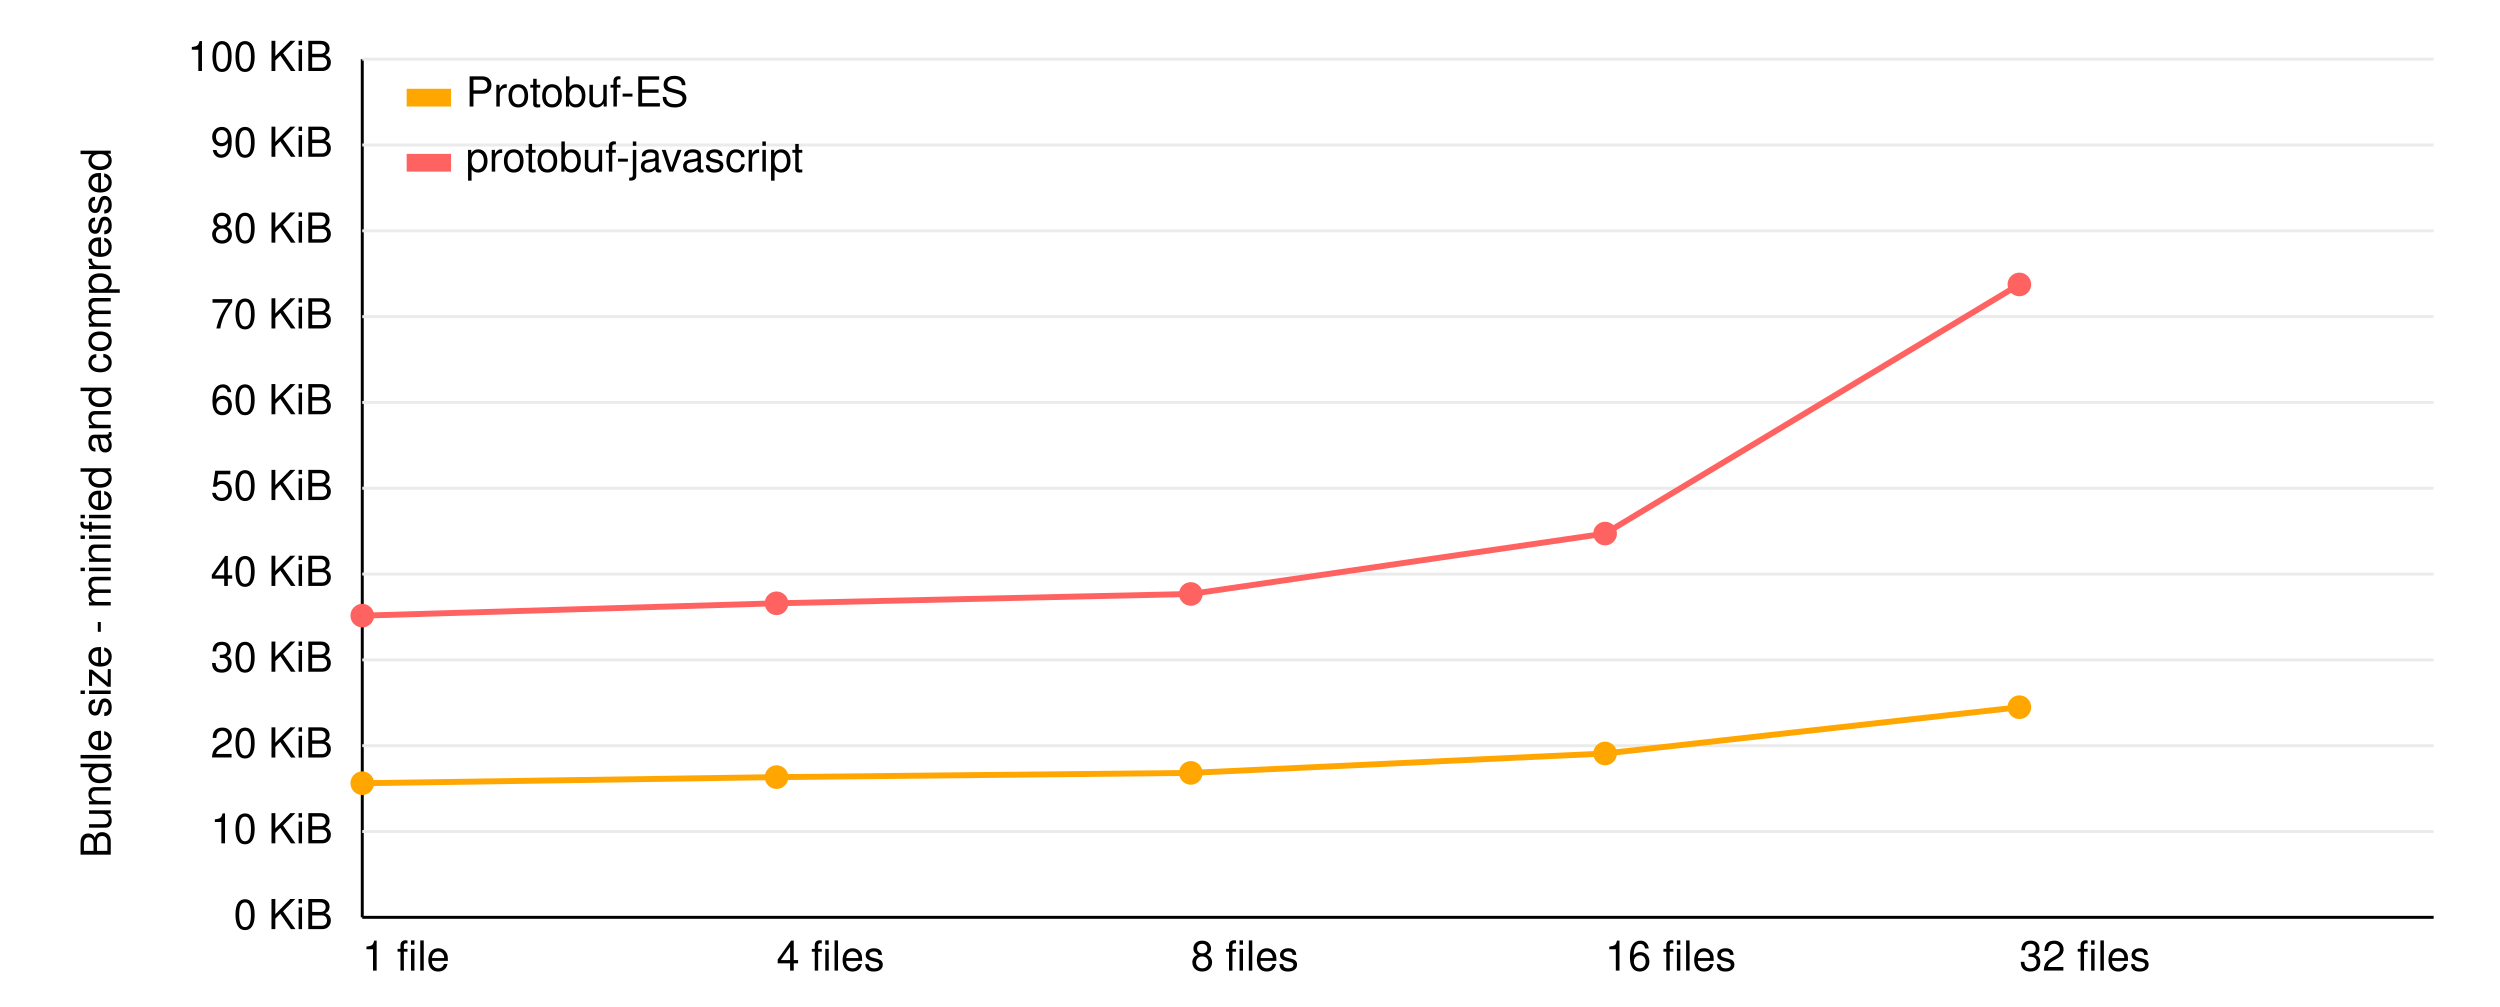
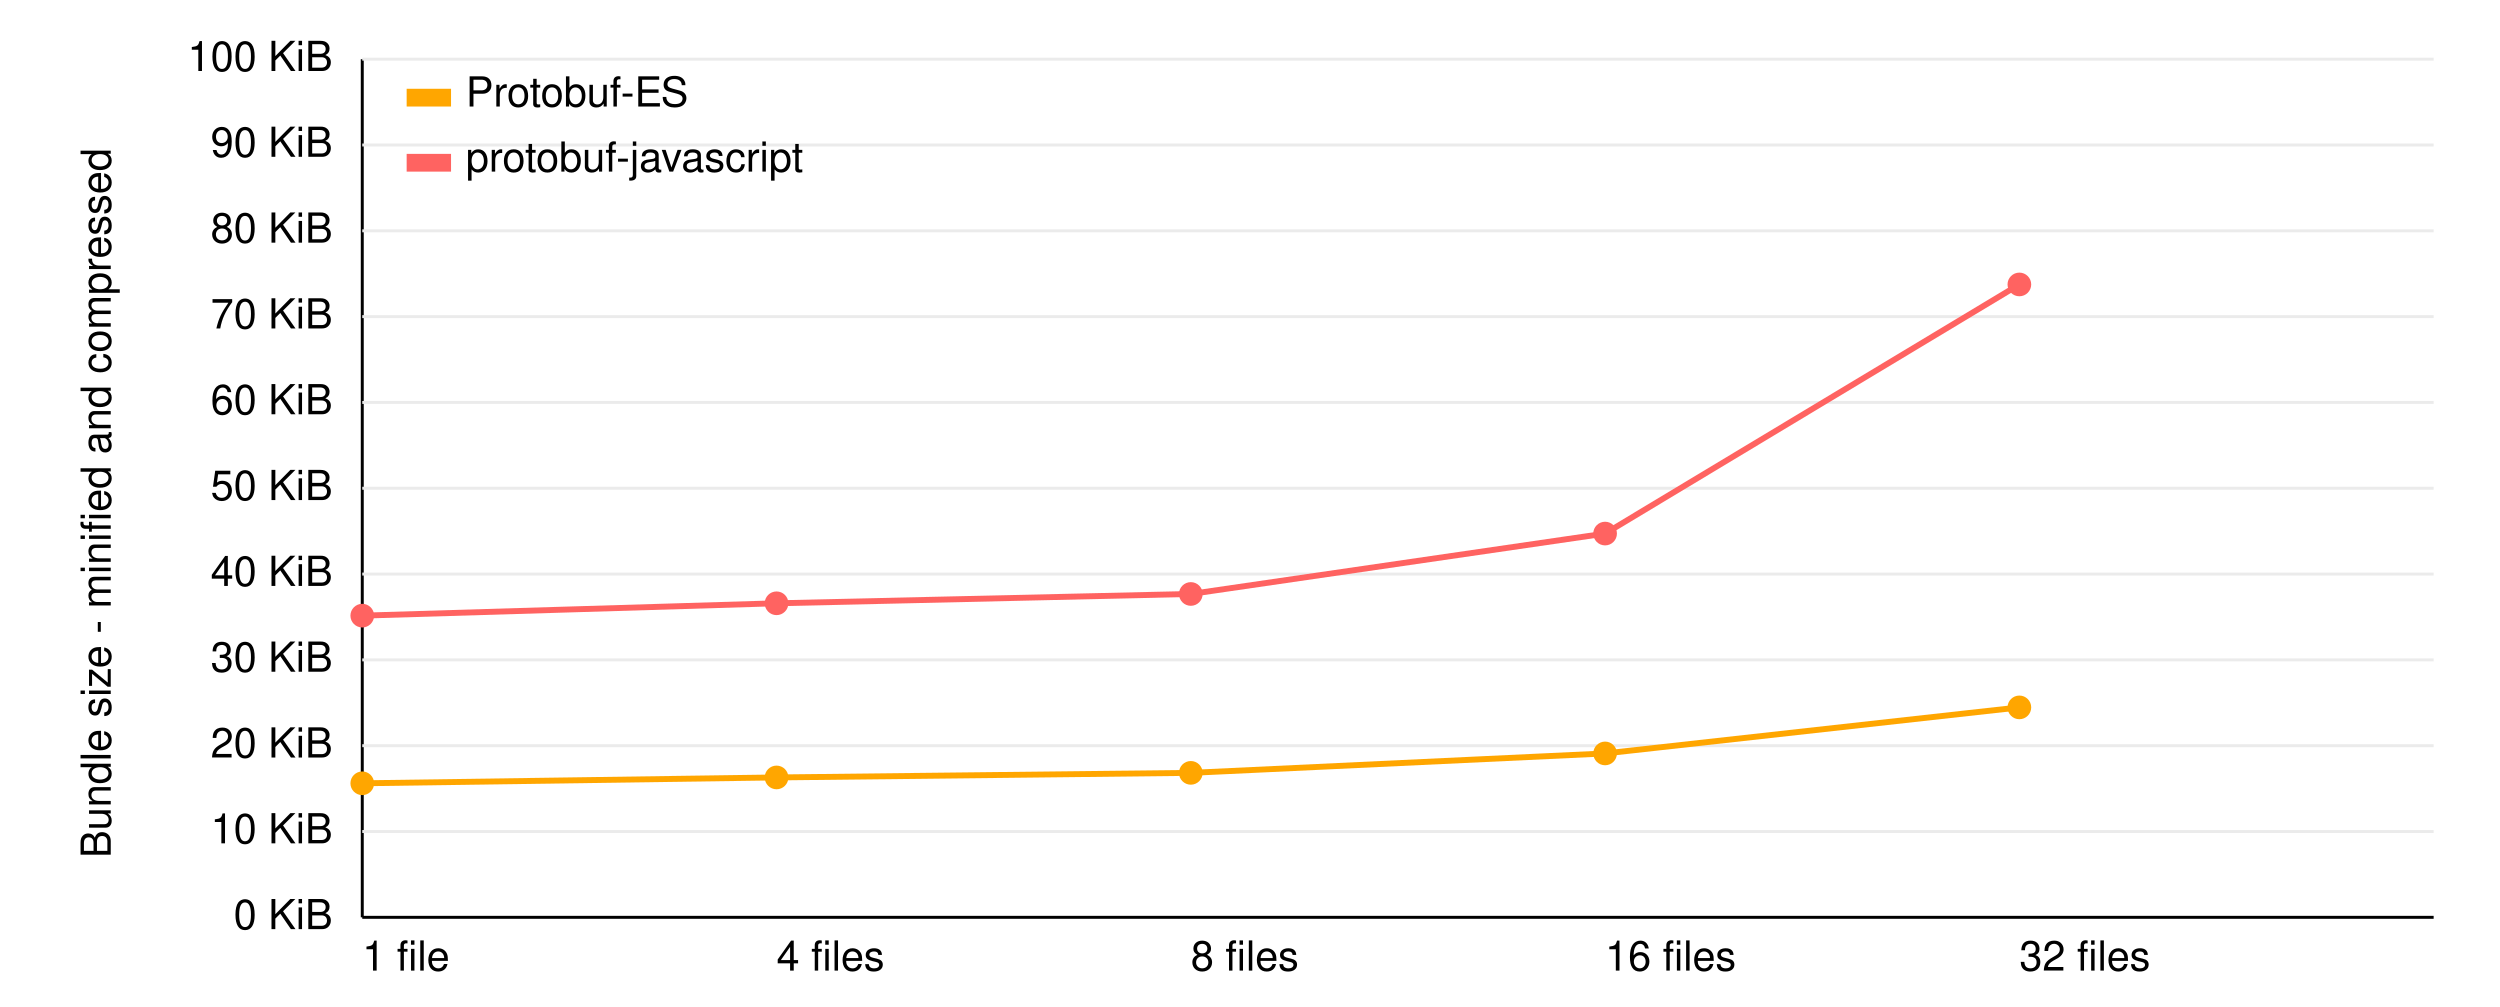
<svg xmlns="http://www.w3.org/2000/svg" version="1.1" width="820px" height="330px" viewBox="0 0 820 340" class="chart">
  <style>
      
      text {
        font: 14px Verdana, Helvetica, Arial, sans-serif;
      }
      
    </style>
  <g transform="translate(110,310)">
    <line y1="0" x2="700" stroke="black" />
    <text x="0" y="18" text-anchor="start">1 file</text>
    <text x="140" y="18" text-anchor="start">4 files</text>
    <text x="280" y="18" text-anchor="start">8 files</text>
    <text x="420" y="18" text-anchor="start">16 files</text>
    <text x="560" y="18" text-anchor="start">32 files</text>
  </g>
  <g transform="translate(110, 20)">
    <line x1="0" x2="0" y1="0" y2="290" stroke="black" />
    <g transform="rotate(-90), translate(-150,-85)">
      <text text-anchor="middle">Bundle size - minified and compressed</text>
    </g>
    <text x="-10" y="4" text-anchor="end">100 KiB</text>
    <line x1="0" x2="700" y1="0" y2="0" stroke="#ebebeb" />
    <text x="-10" y="33" text-anchor="end">90 KiB</text>
    <line x1="0" x2="700" y1="29" y2="29" stroke="#ebebeb" />
    <text x="-10" y="62" text-anchor="end">80 KiB</text>
    <line x1="0" x2="700" y1="58" y2="58" stroke="#ebebeb" />
    <text x="-10" y="91" text-anchor="end">70 KiB</text>
    <line x1="0" x2="700" y1="87" y2="87" stroke="#ebebeb" />
    <text x="-10" y="120" text-anchor="end">60 KiB</text>
    <line x1="0" x2="700" y1="116" y2="116" stroke="#ebebeb" />
    <text x="-10" y="149" text-anchor="end">50 KiB</text>
    <line x1="0" x2="700" y1="145" y2="145" stroke="#ebebeb" />
    <text x="-10" y="178" text-anchor="end">40 KiB</text>
    <line x1="0" x2="700" y1="174" y2="174" stroke="#ebebeb" />
    <text x="-10" y="207" text-anchor="end">30 KiB</text>
    <line x1="0" x2="700" y1="203" y2="203" stroke="#ebebeb" />
    <text x="-10" y="236" text-anchor="end">20 KiB</text>
    <line x1="0" x2="700" y1="232" y2="232" stroke="#ebebeb" />
    <text x="-10" y="265" text-anchor="end">10 KiB</text>
    <line x1="0" x2="700" y1="261" y2="261" stroke="#ebebeb" />
    <text x="-10" y="294" text-anchor="end">0 KiB</text>
  </g>
  <g transform="translate(110, 20)">
-     <polyline fill="none" stroke="#ffa600" stroke-width="2" points="0,244.676 140,242.617 280,241.19 420,234.631 560,218.99">
+     <polyline fill="none" stroke="#ffa600" stroke-width="2" points="0,244.707 140,242.728 280,241.181 420,234.614 560,219.055">
    </polyline>
-     <circle cx="0" cy="244.676" r="4" fill="#ffa600" />
-     <circle cx="140" cy="242.617" r="4" fill="#ffa600" />
-     <circle cx="280" cy="241.19" r="4" fill="#ffa600" />
-     <circle cx="420" cy="234.631" r="4" fill="#ffa600" />
-     <circle cx="560" cy="218.99" r="4" fill="#ffa600" />
+     <circle cx="0" cy="244.707" r="4" fill="#ffa600" />
+     <circle cx="140" cy="242.728" r="4" fill="#ffa600" />
+     <circle cx="280" cy="241.181" r="4" fill="#ffa600" />
+     <circle cx="420" cy="234.614" r="4" fill="#ffa600" />
+     <circle cx="560" cy="219.055" r="4" fill="#ffa600" />
  </g>
  <g transform="translate(110, 20)">
    <polyline fill="none" stroke="#ff6361" stroke-width="2" points="0,188.05 140,183.875 280,180.726 420,160.313 560,76.125">
    </polyline>
    <circle cx="0" cy="188.05" r="4" fill="#ff6361" />
    <circle cx="140" cy="183.875" r="4" fill="#ff6361" />
    <circle cx="280" cy="180.726" r="4" fill="#ff6361" />
    <circle cx="420" cy="160.313" r="4" fill="#ff6361" />
    <circle cx="560" cy="76.125" r="4" fill="#ff6361" />
  </g>
  <g transform="translate(125, 30)">
    <g transform="translate(0, 0)">
      <rect width="15" height="6" fill="#ffa600" />
      <text x="20" y="6">Protobuf-ES</text>
    </g>
    <g transform="translate(0, 22)">
      <rect width="15" height="6" fill="#ff6361" />
      <text x="20" y="6">protobuf-javascript</text>
    </g>
  </g>
</svg>
